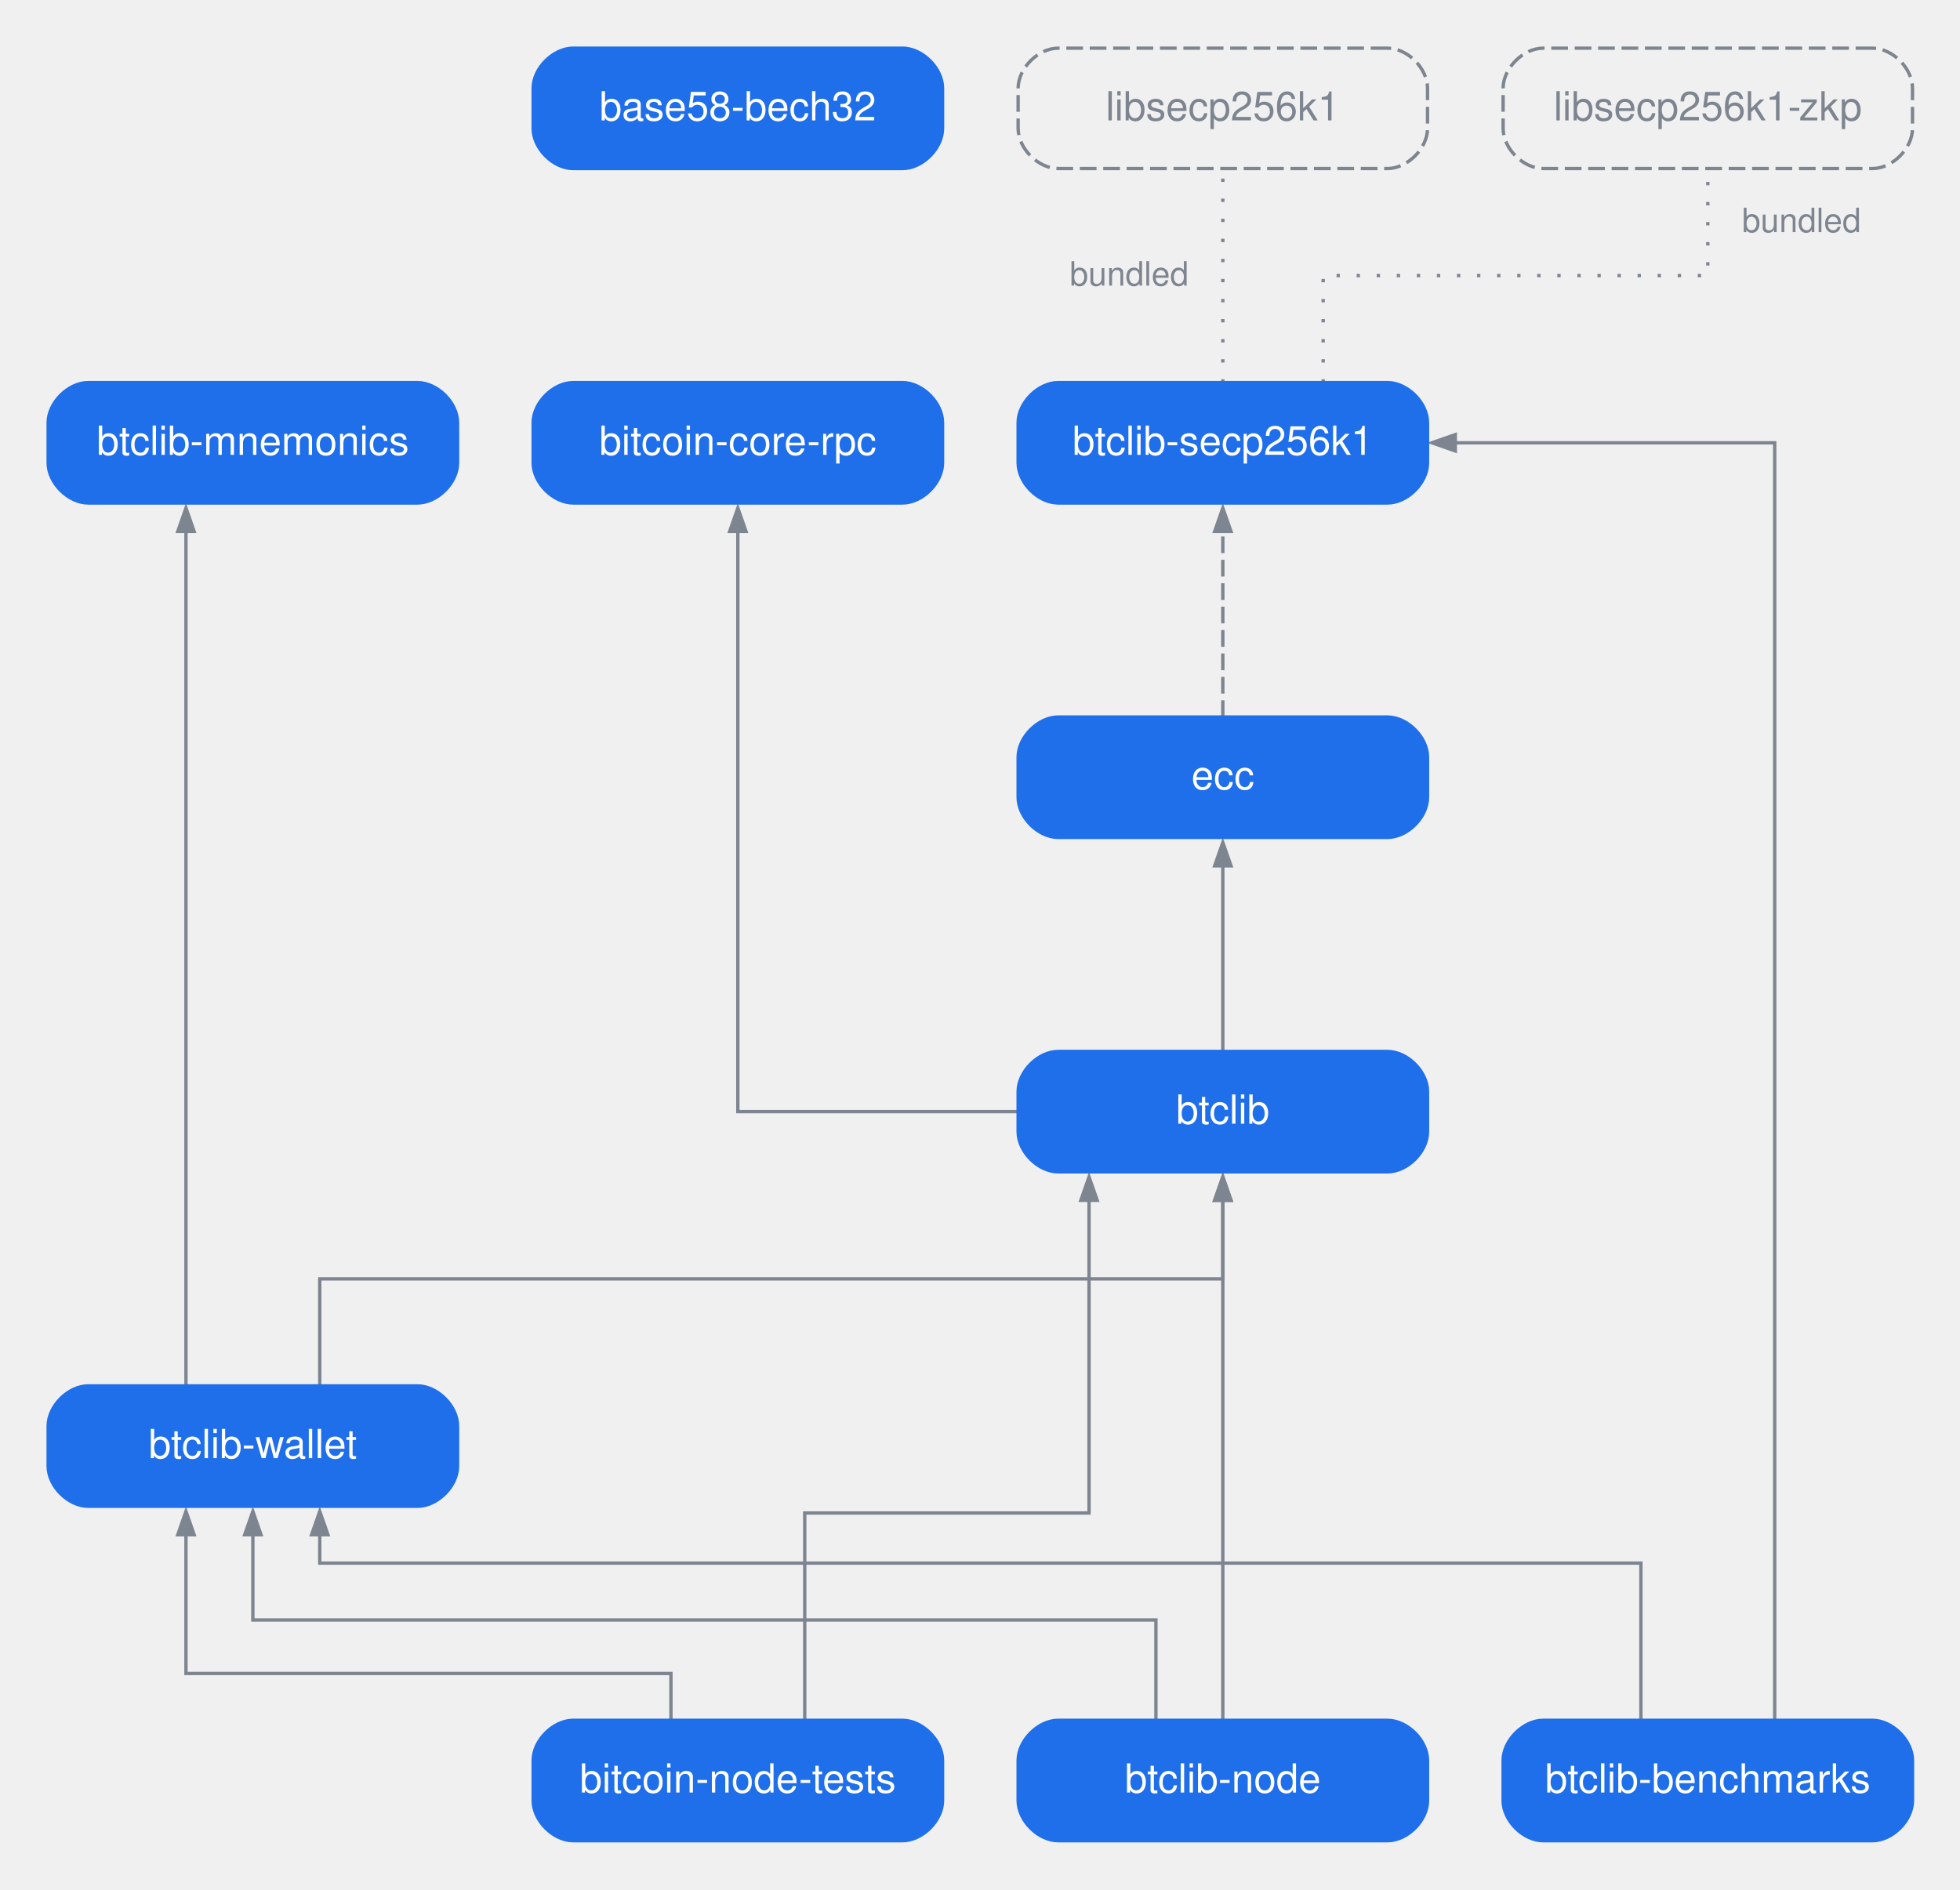
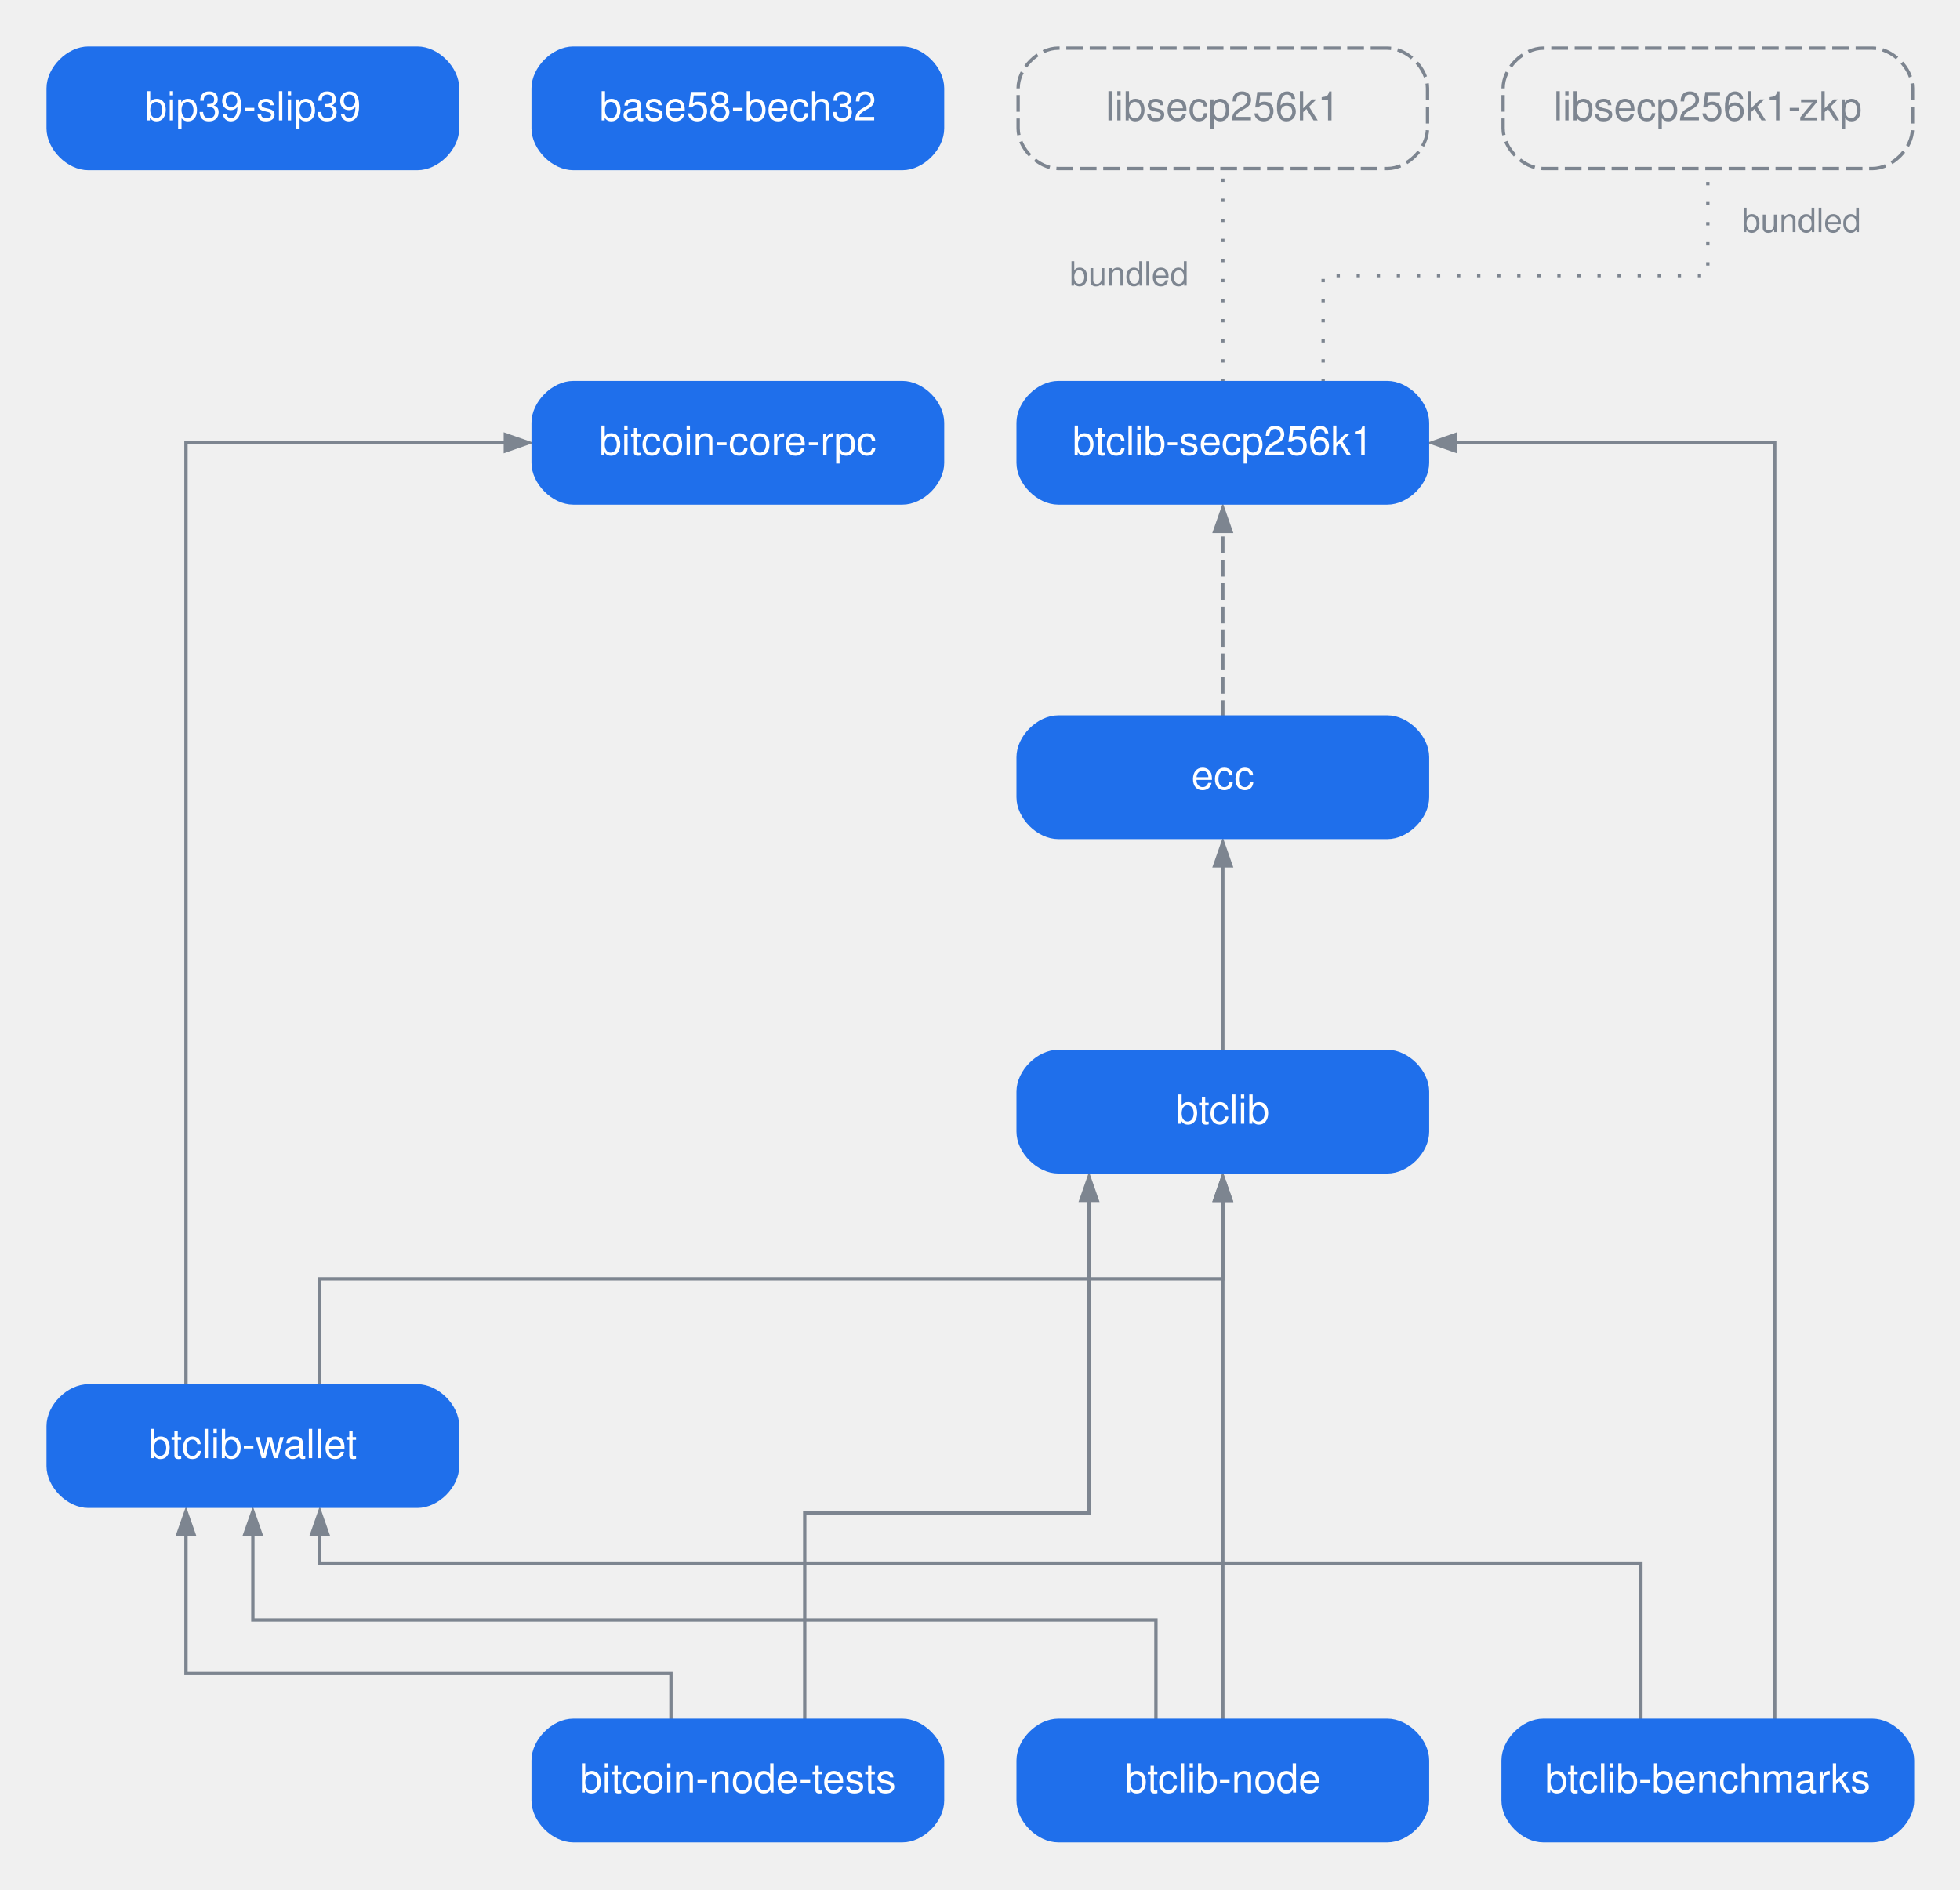
<svg xmlns="http://www.w3.org/2000/svg" width="586pt" height="565pt" viewBox="0.00 0.00 586.00 565.00">
  <g id="graph0" class="graph" transform="scale(1 1) rotate(0) translate(14.4 550.4)">
    <g id="edge1" class="edge">
      <path fill="none" stroke="#7d8590" stroke-dasharray="1,5" d="M351.2,-436C351.2,-436 351.2,-500 351.2,-500" />
      <text xml:space="preserve" text-anchor="middle" x="323.2" y="-465" font-family="Helvetica,sans-Serif" font-size="10.00" fill="#7d8590">bundled</text>
    </g>
    <g id="edge2" class="edge">
      <path fill="none" stroke="#7d8590" stroke-dasharray="1,5" d="M381.2,-436C381.2,-436 381.2,-468 381.2,-468 381.2,-468 496.2,-468 496.2,-468 496.2,-468 496.2,-500 496.2,-500" />
      <text xml:space="preserve" text-anchor="middle" x="524.2" y="-481" font-family="Helvetica,sans-Serif" font-size="10.00" fill="#7d8590">bundled</text>
    </g>
    <g id="edge3" class="edge">
      <path fill="none" stroke="#7d8590" stroke-dasharray="5,2" d="M351.2,-336C351.2,-336 351.2,-393 351.2,-393" />
      <polygon fill="#7d8590" stroke="#7d8590" points="348.75,-391.49 351.2,-398.49 353.65,-391.49 348.75,-391.49" />
    </g>
-     <g id="edge5" class="edge">
-       <path fill="none" stroke="#7d8590" d="M290.2,-218C290.2,-218 206.2,-218 206.2,-218 206.2,-218 206.2,-393 206.2,-393" />
-       <polygon fill="#7d8590" stroke="#7d8590" points="203.75,-391.49 206.2,-398.49 208.65,-391.49 203.75,-391.49" />
-     </g>
    <g id="edge4" class="edge">
      <path fill="none" stroke="#7d8590" d="M351.2,-236C351.2,-236 351.2,-293 351.2,-293" />
      <polygon fill="#7d8590" stroke="#7d8590" points="348.75,-291.49 351.2,-298.49 353.65,-291.49 348.75,-291.49" />
    </g>
-     <g id="edge13" class="edge">
-       <path fill="none" stroke="#7d8590" d="M41.2,-136C41.2,-136 41.2,-393 41.2,-393" />
-       <polygon fill="#7d8590" stroke="#7d8590" points="38.75,-391.49 41.2,-398.49 43.65,-391.49 38.75,-391.49" />
+     <g id="edge12" class="edge">
+       <path fill="none" stroke="#7d8590" d="M41.2,-136C41.2,-136 41.2,-418 41.2,-418 41.2,-418 138.2,-418 138.2,-418" />
+       <polygon fill="#7d8590" stroke="#7d8590" points="136.69,-420.45 143.69,-418 136.69,-415.55 136.69,-420.45" />
    </g>
-     <g id="edge6" class="edge">
+     <g id="edge5" class="edge">
      <path fill="none" stroke="#7d8590" d="M81.2,-136C81.2,-136 81.2,-168 81.2,-168 81.2,-168 351.2,-168 351.2,-168 351.2,-168 351.2,-193 351.2,-193" />
      <polygon fill="#7d8590" stroke="#7d8590" points="348.75,-191.49 351.2,-198.49 353.65,-191.49 348.75,-191.49" />
    </g>
-     <g id="edge8" class="edge">
+     <g id="edge7" class="edge">
      <path fill="none" stroke="#7d8590" d="M226.2,-36C226.2,-36 226.2,-98 226.2,-98 226.2,-98 311.2,-98 311.2,-98 311.2,-98 311.2,-193 311.2,-193" />
      <polygon fill="#7d8590" stroke="#7d8590" points="308.75,-191.49 311.2,-198.49 313.65,-191.49 308.75,-191.49" />
    </g>
-     <g id="edge7" class="edge">
+     <g id="edge6" class="edge">
      <path fill="none" stroke="#7d8590" d="M186.2,-36C186.2,-36 186.2,-50 186.2,-50 186.2,-50 41.2,-50 41.2,-50 41.2,-50 41.2,-93 41.2,-93" />
      <polygon fill="#7d8590" stroke="#7d8590" points="38.75,-91.49 41.2,-98.49 43.65,-91.49 38.75,-91.49" />
    </g>
-     <g id="edge12" class="edge">
+     <g id="edge11" class="edge">
      <path fill="none" stroke="#7d8590" d="M516.2,-36C516.2,-36 516.2,-418 516.2,-418 516.2,-418 419.2,-418 419.2,-418" />
      <polygon fill="#7d8590" stroke="#7d8590" points="420.71,-415.55 413.71,-418 420.71,-420.45 420.71,-415.55" />
    </g>
-     <g id="edge11" class="edge">
+     <g id="edge10" class="edge">
      <path fill="none" stroke="#7d8590" d="M476.2,-36C476.2,-36 476.2,-83 476.2,-83 476.2,-83 81.2,-83 81.2,-83 81.2,-83 81.2,-93 81.2,-93" />
      <polygon fill="#7d8590" stroke="#7d8590" points="78.75,-91.49 81.2,-98.49 83.65,-91.49 78.75,-91.49" />
    </g>
-     <g id="edge9" class="edge">
+     <g id="edge8" class="edge">
      <path fill="none" stroke="#7d8590" d="M351.2,-36C351.2,-36 351.2,-193 351.2,-193" />
      <polygon fill="#7d8590" stroke="#7d8590" points="348.75,-191.49 351.2,-198.49 353.65,-191.49 348.75,-191.49" />
    </g>
-     <g id="edge10" class="edge">
+     <g id="edge9" class="edge">
      <path fill="none" stroke="#7d8590" d="M331.2,-36C331.2,-36 331.2,-66 331.2,-66 331.2,-66 61.2,-66 61.2,-66 61.2,-66 61.2,-93 61.2,-93" />
      <polygon fill="#7d8590" stroke="#7d8590" points="58.75,-91.49 61.2,-98.49 63.65,-91.49 58.75,-91.49" />
    </g>
    <g id="node1" class="node">
      <path fill="none" stroke="#7d8590" stroke-dasharray="5,2" d="M400.4,-536C400.4,-536 302,-536 302,-536 296,-536 290,-530 290,-524 290,-524 290,-512 290,-512 290,-506 296,-500 302,-500 302,-500 400.4,-500 400.4,-500 406.4,-500 412.4,-506 412.4,-512 412.4,-512 412.4,-524 412.4,-524 412.4,-530 406.4,-536 400.4,-536" />
      <text xml:space="preserve" text-anchor="middle" x="351.2" y="-514.4" font-family="Helvetica,sans-Serif" font-size="12.00" fill="#7d8590">libsecp256k1</text>
    </g>
    <g id="node2" class="node">
      <path fill="none" stroke="#7d8590" stroke-dasharray="5,2" d="M545.4,-536C545.4,-536 447,-536 447,-536 441,-536 435,-530 435,-524 435,-524 435,-512 435,-512 435,-506 441,-500 447,-500 447,-500 545.4,-500 545.4,-500 551.4,-500 557.4,-506 557.4,-512 557.4,-512 557.4,-524 557.4,-524 557.4,-530 551.4,-536 545.4,-536" />
      <text xml:space="preserve" text-anchor="middle" x="496.2" y="-514.4" font-family="Helvetica,sans-Serif" font-size="12.00" fill="#7d8590">libsecp256k1-zkp</text>
    </g>
    <g id="node3" class="node">
      <path fill="#1f6feb" stroke="#1f6feb" d="M255.4,-536C255.4,-536 157,-536 157,-536 151,-536 145,-530 145,-524 145,-524 145,-512 145,-512 145,-506 151,-500 157,-500 157,-500 255.4,-500 255.4,-500 261.4,-500 267.4,-506 267.4,-512 267.4,-512 267.4,-524 267.4,-524 267.4,-530 261.4,-536 255.4,-536" />
      <text xml:space="preserve" text-anchor="middle" x="206.2" y="-514.4" font-family="Helvetica,sans-Serif" font-size="12.00" fill="#ffffff">base58-bech32</text>
    </g>
    <g id="node4" class="node">
-       <path fill="#1f6feb" stroke="#1f6feb" d="M110.4,-436C110.4,-436 12,-436 12,-436 6,-436 0,-430 0,-424 0,-424 0,-412 0,-412 0,-406 6,-400 12,-400 12,-400 110.4,-400 110.4,-400 116.4,-400 122.4,-406 122.4,-412 122.4,-412 122.4,-424 122.4,-424 122.4,-430 116.4,-436 110.4,-436" />
-       <text xml:space="preserve" text-anchor="middle" x="61.2" y="-414.4" font-family="Helvetica,sans-Serif" font-size="12.00" fill="#ffffff">btclib-mnemonics</text>
+       <path fill="#1f6feb" stroke="#1f6feb" d="M110.4,-536C110.4,-536 12,-536 12,-536 6,-536 0,-530 0,-524 0,-524 0,-512 0,-512 0,-506 6,-500 12,-500 12,-500 110.4,-500 110.4,-500 116.4,-500 122.4,-506 122.4,-512 122.4,-512 122.4,-524 122.4,-524 122.4,-530 116.4,-536 110.4,-536" />
+       <text xml:space="preserve" text-anchor="middle" x="61.2" y="-514.4" font-family="Helvetica,sans-Serif" font-size="12.00" fill="#ffffff">bip39-slip39</text>
    </g>
    <g id="node5" class="node">
      <path fill="#1f6feb" stroke="#1f6feb" d="M255.4,-436C255.4,-436 157,-436 157,-436 151,-436 145,-430 145,-424 145,-424 145,-412 145,-412 145,-406 151,-400 157,-400 157,-400 255.4,-400 255.4,-400 261.4,-400 267.4,-406 267.4,-412 267.4,-412 267.4,-424 267.4,-424 267.4,-430 261.4,-436 255.4,-436" />
      <text xml:space="preserve" text-anchor="middle" x="206.2" y="-414.4" font-family="Helvetica,sans-Serif" font-size="12.00" fill="#ffffff">bitcoin-core-rpc</text>
    </g>
    <g id="node6" class="node">
      <path fill="#1f6feb" stroke="#1f6feb" d="M400.4,-436C400.4,-436 302,-436 302,-436 296,-436 290,-430 290,-424 290,-424 290,-412 290,-412 290,-406 296,-400 302,-400 302,-400 400.4,-400 400.4,-400 406.4,-400 412.4,-406 412.4,-412 412.4,-412 412.4,-424 412.4,-424 412.4,-430 406.4,-436 400.4,-436" />
      <text xml:space="preserve" text-anchor="middle" x="351.2" y="-414.4" font-family="Helvetica,sans-Serif" font-size="12.00" fill="#ffffff">btclib-secp256k1</text>
    </g>
    <g id="node7" class="node">
      <path fill="#1f6feb" stroke="#1f6feb" d="M400.4,-336C400.4,-336 302,-336 302,-336 296,-336 290,-330 290,-324 290,-324 290,-312 290,-312 290,-306 296,-300 302,-300 302,-300 400.4,-300 400.4,-300 406.4,-300 412.4,-306 412.4,-312 412.4,-312 412.4,-324 412.4,-324 412.4,-330 406.4,-336 400.4,-336" />
      <text xml:space="preserve" text-anchor="middle" x="351.2" y="-314.4" font-family="Helvetica,sans-Serif" font-size="12.00" fill="#ffffff">ecc</text>
    </g>
    <g id="node8" class="node">
      <path fill="#1f6feb" stroke="#1f6feb" d="M400.4,-236C400.4,-236 302,-236 302,-236 296,-236 290,-230 290,-224 290,-224 290,-212 290,-212 290,-206 296,-200 302,-200 302,-200 400.4,-200 400.4,-200 406.4,-200 412.4,-206 412.4,-212 412.4,-212 412.4,-224 412.4,-224 412.4,-230 406.4,-236 400.4,-236" />
      <text xml:space="preserve" text-anchor="middle" x="351.2" y="-214.4" font-family="Helvetica,sans-Serif" font-size="12.00" fill="#ffffff">btclib</text>
    </g>
    <g id="node9" class="node">
      <path fill="#1f6feb" stroke="#1f6feb" d="M110.4,-136C110.4,-136 12,-136 12,-136 6,-136 0,-130 0,-124 0,-124 0,-112 0,-112 0,-106 6,-100 12,-100 12,-100 110.4,-100 110.4,-100 116.4,-100 122.4,-106 122.4,-112 122.4,-112 122.4,-124 122.4,-124 122.4,-130 116.4,-136 110.4,-136" />
      <text xml:space="preserve" text-anchor="middle" x="61.2" y="-114.4" font-family="Helvetica,sans-Serif" font-size="12.00" fill="#ffffff">btclib-wallet</text>
    </g>
    <g id="node10" class="node">
      <path fill="#1f6feb" stroke="#1f6feb" d="M255.4,-36C255.4,-36 157,-36 157,-36 151,-36 145,-30 145,-24 145,-24 145,-12 145,-12 145,-6 151,0 157,0 157,0 255.4,0 255.4,0 261.4,0 267.4,-6 267.4,-12 267.4,-12 267.4,-24 267.4,-24 267.4,-30 261.4,-36 255.4,-36" />
      <text xml:space="preserve" text-anchor="middle" x="206.2" y="-14.4" font-family="Helvetica,sans-Serif" font-size="12.00" fill="#ffffff">bitcoin-node-tests</text>
    </g>
    <g id="node11" class="node">
      <path fill="#1f6feb" stroke="#1f6feb" d="M545.4,-36C545.4,-36 447,-36 447,-36 441,-36 435,-30 435,-24 435,-24 435,-12 435,-12 435,-6 441,0 447,0 447,0 545.4,0 545.4,0 551.4,0 557.4,-6 557.4,-12 557.4,-12 557.4,-24 557.4,-24 557.4,-30 551.4,-36 545.4,-36" />
      <text xml:space="preserve" text-anchor="middle" x="496.2" y="-14.4" font-family="Helvetica,sans-Serif" font-size="12.00" fill="#ffffff">btclib-benchmarks</text>
    </g>
    <g id="node12" class="node">
      <path fill="#1f6feb" stroke="#1f6feb" d="M400.4,-36C400.4,-36 302,-36 302,-36 296,-36 290,-30 290,-24 290,-24 290,-12 290,-12 290,-6 296,0 302,0 302,0 400.4,0 400.4,0 406.4,0 412.4,-6 412.4,-12 412.4,-12 412.4,-24 412.4,-24 412.4,-30 406.4,-36 400.4,-36" />
      <text xml:space="preserve" text-anchor="middle" x="351.2" y="-14.4" font-family="Helvetica,sans-Serif" font-size="12.00" fill="#ffffff">btclib-node</text>
    </g>
  </g>
</svg>
